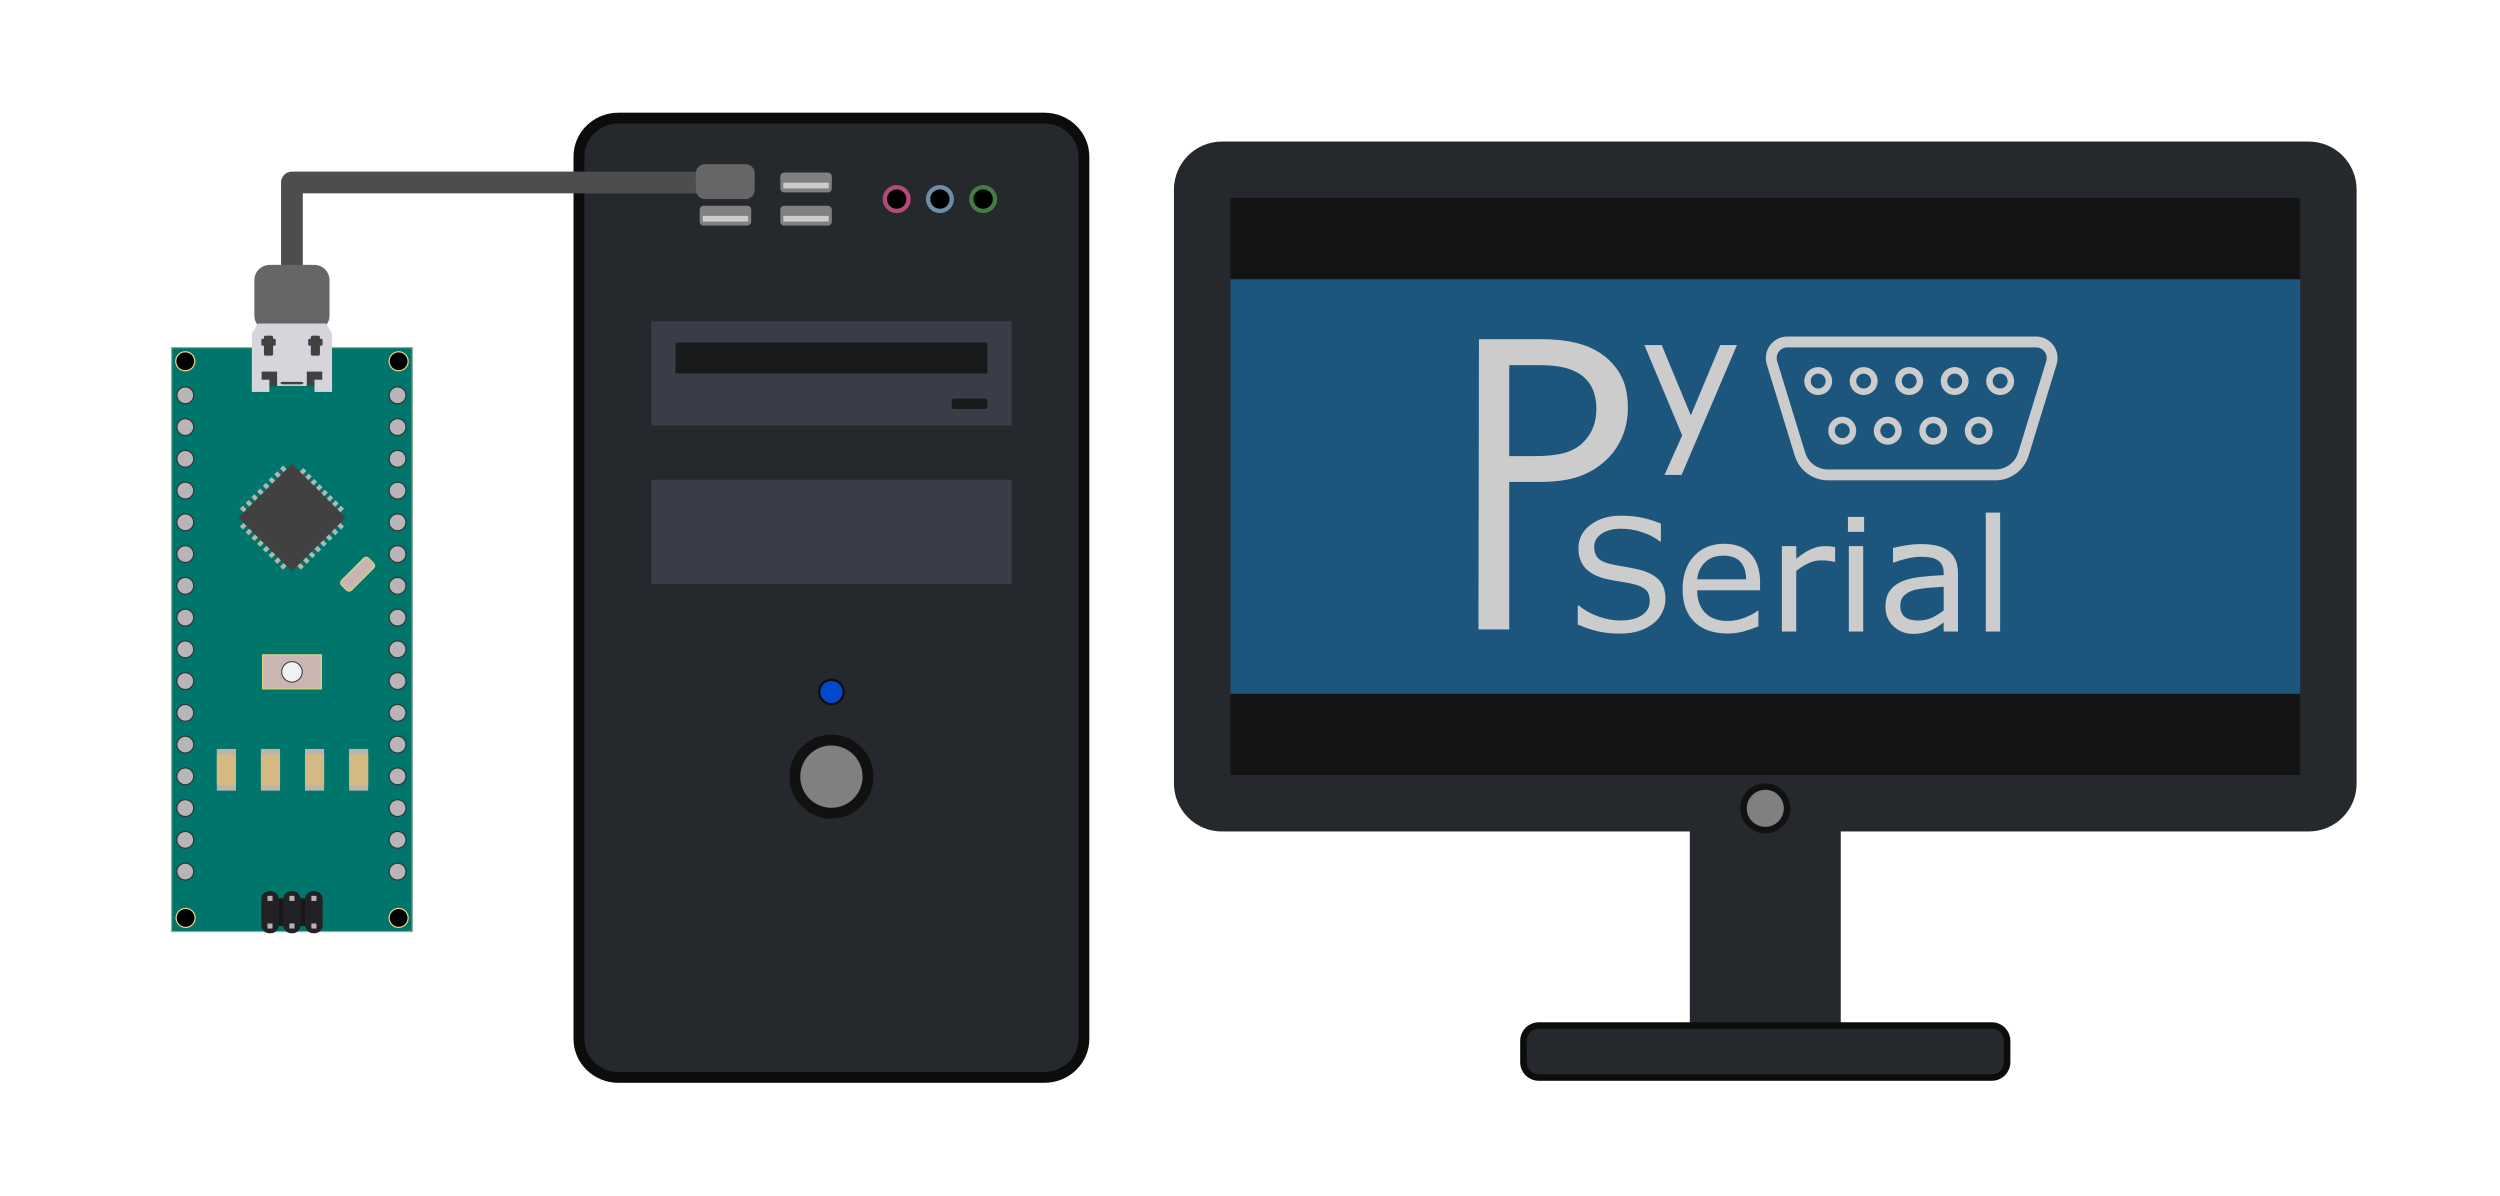
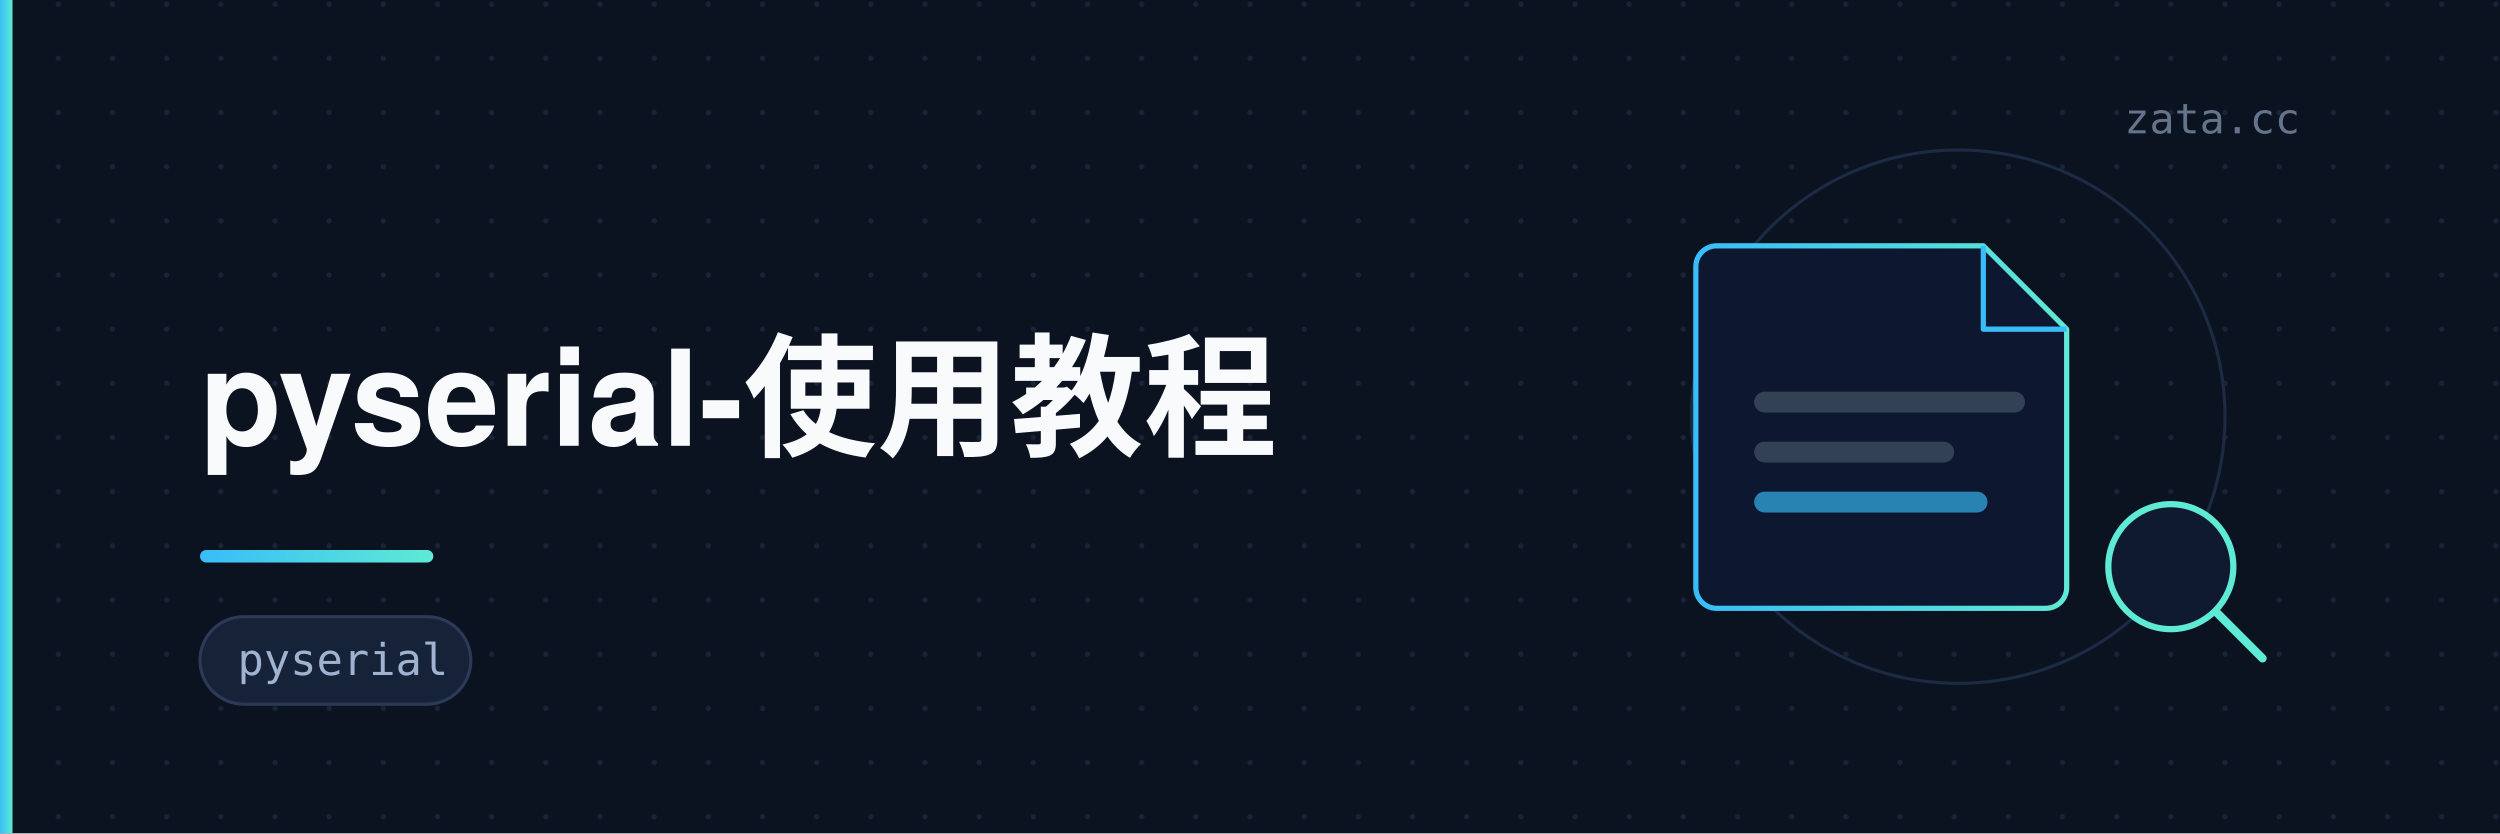
- <svg xmlns="http://www.w3.org/2000/svg" version="1.1" viewBox="0 0 1150 550">
-   <path d="m777.31 369.5h69.433v114.19h-69.433z" style="fill:#25282d;stroke-linejoin:round;stroke-width:23.933" />
-   <path d="m707.8 471.74h208.46c3.885 0 7.013 3.128 7.013 7.013v9.896c0 3.885-3.128 7.013-7.013 7.013h-208.46c-3.885 0-7.013-3.128-7.013-7.013v-9.896c0-3.885 3.128-7.013 7.013-7.013z" style="fill:#25282d;stroke-linejoin:round;stroke-width:3;stroke:#0c0c0d" />
-   <path d="m562.11 78.099h499.84c5.045 0 9.106 2.7 9.106 6.053v279.3c0 3.353-4.061 6.053-9.106 6.053h-499.84c-5.045 0-9.106-2.7-9.106-6.053v-279.3c0-3.353 4.061-6.053 9.106-6.053z" style="fill:#141414" />
-   <path d="m552.23 128.46h519.61v190.69h-519.61z" style="fill:#1c567d;stroke-width:3" />
-   <path d="m562.11 78.099h499.84c5.045 0 9.106 4.061 9.106 9.106v273.19c0 5.045-4.061 9.106-9.106 9.106h-499.84c-5.045 0-9.106-4.061-9.106-9.106v-273.19c0-5.045 4.061-9.106 9.106-9.106z" style="fill:none;stroke-linejoin:round;stroke-width:25.972;stroke:#25282d" />
-   <path d="m822.05 371.83a10.022 10.022 0 0 1-10.022 10.022 10.022 10.022 0 0 1-10.022-10.022 10.022 10.022 0 0 1 10.022-10.022 10.022 10.022 0 0 1 10.022 10.022z" style="fill:#808080;stroke-linejoin:round;stroke-width:3;stroke:#111112" />
-   <path d="m284.52 54.341h195.86c10.09 0 18.213 7.903 18.213 17.72v405.82c0 9.817-8.123 17.72-18.213 17.72h-195.86c-10.09 0-18.213-7.903-18.213-17.72v-405.82c0-9.817 8.123-17.72 18.213-17.72z" style="fill:#25282d;stroke-linejoin:round;stroke-width:5;stroke:#0c0c0d" />
-   <path d="m299.59 220.65h165.72v47.97h-165.72zm0-72.851h165.72v47.97h-165.72z" style="fill:#393d47;stroke-linejoin:round;stroke-width:25.972" />
-   <path d="m399.28 357.26a16.83 16.83 0 0 1-16.83 16.83 16.83 16.83 0 0 1-16.83-16.83 16.83 16.83 0 0 1 16.83-16.83 16.83 16.83 0 0 1 16.83 16.83z" style="fill:#808080;stroke-linejoin:round;stroke-width:5;stroke:#111112" />
-   <path d="m360.75 94.637h20.067c1.009 0 1.821 0.812 1.821 1.821v5.493c0 1.009-0.812 1.821-1.821 1.821h-20.067c-1.009 0-1.821-0.812-1.821-1.821v-5.493c0-1.009 0.812-1.821 1.821-1.821zm0-15.263h20.067c1.009 0 1.821 0.812 1.821 1.821v5.493c0 1.009-0.812 1.821-1.821 1.821h-20.067c-1.009 0-1.821-0.812-1.821-1.821v-5.493c0-1.009 0.812-1.821 1.821-1.821zm-37.081 15.263h20.067c1.009 0 1.821 0.812 1.821 1.821v5.493c0 1.009-0.812 1.821-1.821 1.821h-20.067c-1.009 0-1.821-0.812-1.821-1.821v-5.493c0-1.009 0.812-1.821 1.821-1.821z" style="fill:#808080;stroke-linejoin:round;stroke-width:4.287" />
-   <path d="m457.71 91.574a5.454 5.454 0 0 1-5.454 5.454 5.454 5.454 0 0 1-5.454-5.454 5.454 5.454 0 0 1 5.454-5.454 5.454 5.454 0 0 1 5.454 5.454z" style="stroke-linejoin:round;stroke-width:2;stroke:#427d42" />
-   <path d="m310.73 157.58h143.44v14.203h-143.44zm128.3 25.784h13.885c0.698 0 1.26 0.425 1.26 0.953v2.874c0 0.528-0.562 0.953-1.26 0.953h-13.885c-0.698 0-1.26-0.425-1.26-0.953v-2.874c0-0.528 0.562-0.953 1.26-0.953z" style="fill:#181a1b;stroke-linecap:round;stroke-linejoin:round;stroke-width:5" />
-   <path d="m417.93 91.574a5.454 5.454 0 0 1-5.454 5.454 5.454 5.454 0 0 1-5.454-5.454 5.454 5.454 0 0 1 5.454-5.454 5.454 5.454 0 0 1 5.454 5.454z" style="stroke-linejoin:round;stroke-width:2;stroke:#b34c75" />
-   <path d="m437.82 91.574a5.454 5.454 0 0 1-5.454 5.454 5.454 5.454 0 0 1-5.454-5.454 5.454 5.454 0 0 1 5.454-5.454 5.454 5.454 0 0 1 5.454 5.454z" style="stroke-linejoin:round;stroke-width:2;stroke:#708da8" />
-   <path d="m323.25 99.291h20.9v2.634h-20.9zm37.081 0h20.9v2.634h-20.9zm0-15.263h20.9v2.634h-20.9z" style="fill:#cccccc;stroke-linecap:round;stroke-linejoin:round;stroke-width:2.817" />
-   <path d="m388.06 318.3a5.61 5.61 0 0 1-5.61 5.61 5.61 5.61 0 0 1-5.61-5.61 5.61 5.61 0 0 1 5.61-5.61 5.61 5.61 0 0 1 5.61 5.61z" style="fill:#0048cc;stroke-linecap:round;stroke-linejoin:round;stroke:#0c0c0d" />
-   <path d="m321.84 83.942h-187.55c-1e-5 0.713 9e-5 45.481 9e-5 45.481" style="fill:none;stroke-linecap:round;stroke-linejoin:round;stroke-width:10;stroke:#4d4d4d" />
-   <path d="m124.02 121.84h20.551c3.885 0 7.013 3.128 7.013 7.013v16.32c0 3.885-3.128 7.013-7.013 7.013h-20.551c-3.885 0-7.013-3.128-7.013-7.013v-16.32c0-3.885 3.128-7.013 7.013-7.013z" style="fill:#666666;stroke-linecap:round;stroke-linejoin:round;stroke-width:10" />
-   <path d="m324.29 75.533h18.672c2.331 0 4.207 1.877 4.207 4.207v7.626c0 2.331-1.877 4.207-4.207 4.207h-18.672c-2.331 0-4.207-1.877-4.207-4.207v-7.626c0-2.331 1.877-4.207 4.207-4.207z" style="fill:#666666;stroke-linecap:round;stroke-linejoin:round;stroke-width:7.743" />
-   <path d="m78.942 159.89h110.71v268.63h-110.71z" style="fill:#00756b;stroke-linecap:round;stroke-width:.554;stroke:#93ac93" />
-   <path d="m118.56 148.83-1.363 2.344-1.348 2.319v26.803h8.065v-2.768h20.762v2.768h8.065l-1e-3 -26.759c-0.451-0.791-0.909-1.582-1.362-2.372l-1.348-2.352z" style="fill:#d7d4db" />
-   <path d="m148.24 170.94v3.746h-3.561v2.904h-3.561v-6.649h3.561zm-27.889-3e-3v3.746h3.561v2.904h3.561v-6.649h-3.561zm9.715 4.726h8.453c0.582 0 1.05 0.249 1.05 0.558s-0.468 0.558-1.05 0.558h-8.453c-0.582 0-1.05-0.249-1.05-0.558s0.468-0.558 1.05-0.558z" style="fill:#414141" />
-   <path d="m143.67 154.42c-0.388 0-0.699 0.313-0.699 0.701v0.717h-0.617c-0.329 0-0.594 0.266-0.594 0.596v1.986c0 0.329 0.264 0.596 0.594 0.596h0.617v3.893c0 0.388 0.311 0.701 0.699 0.701h2.801c0.388 0 0.701-0.313 0.701-0.701v-3.893h0.615c0.329 0 0.596-0.266 0.596-0.596v-1.986c0-0.329-0.266-0.596-0.596-0.596h-0.615v-0.717c0-0.388-0.313-0.701-0.701-0.701zm-21.553 0c-0.388 0-0.699 0.313-0.699 0.701v0.717h-0.617c-0.329 0-0.594 0.266-0.594 0.596v1.986c0 0.329 0.264 0.596 0.594 0.596h0.617v3.893c0 0.388 0.311 0.701 0.699 0.701h2.801c0.388 0 0.699-0.313 0.699-0.701v-3.893h0.617c0.329 0 0.594-0.266 0.594-0.596v-1.986c0-0.329-0.264-0.596-0.594-0.596h-0.617v-0.717c0-0.388-0.311-0.701-0.699-0.701z" style="fill:#414141;stroke-width:.55" />
-   <path d="m89.768 422.24a4.379 4.379 0 0 1-4.379 4.379 4.379 4.379 0 0 1-4.379-4.379 4.379 4.379 0 0 1 4.379-4.379 4.379 4.379 0 0 1 4.379 4.379zm97.977 0a4.379 4.379 0 0 1-4.379 4.379 4.379 4.379 0 0 1-4.379-4.379 4.379 4.379 0 0 1 4.379-4.379 4.379 4.379 0 0 1 4.379 4.379zm0-256.05a4.379 4.379 0 0 1-4.379 4.379 4.379 4.379 0 0 1-4.379-4.379 4.379 4.379 0 0 1 4.379-4.379 4.379 4.379 0 0 1 4.379 4.379zm-98.142 0a4.379 4.379 0 0 1-4.379 4.379 4.379 4.379 0 0 1-4.379-4.379 4.379 4.379 0 0 1 4.379-4.379 4.379 4.379 0 0 1 4.379 4.379z" style="stroke-linecap:round;stroke-width:.554;stroke:#f3d581" />
-   <path d="m120.78 301.25h27.036v15.612h-27.036zm36.395-34.278 10.165-10.165c0.609-0.609 1.589-0.609 2.197 0l2.28 2.28c0.609 0.609 0.609 1.589 0 2.197l-10.165 10.165c-0.609 0.609-1.589 0.609-2.197 0l-2.28-2.28c-0.609-0.609-0.609-1.589 0-2.197z" style="fill:#c9b6b0;stroke-linecap:round;stroke-width:.554;stroke:#e3d17e" />
-   <path d="m139.01 309.06a4.712 4.712 0 0 1-4.712 4.712 4.712 4.712 0 0 1-4.712-4.712 4.712 4.712 0 0 1 4.712-4.712 4.712 4.712 0 0 1 4.712 4.712z" style="fill:#f2f2f2;stroke-linecap:round;stroke-width:.462;stroke:#333333" />
-   <path d="m160.56 344.52h8.8v19.184h-8.8zm-20.272 0h8.8v19.184h-8.8zm-20.272 0h8.8v19.184h-8.8zm-20.272 0h8.8v19.184h-8.8z" style="fill:#b9b4ac;stroke-linecap:round;stroke-width:1.137" />
-   <path d="m160.56 347.02h8.8v14.171h-8.8zm-20.272 0h8.8v14.171h-8.8zm-20.272 0h8.8v14.171h-8.8zm-20.272 0h8.8v14.171h-8.8z" style="fill:#d4b982;stroke-linecap:round;stroke-width:.977" />
-   <path d="m124.2 413.24h20.197v12.712h-20.197z" style="fill:#1a191a;stroke-linecap:round;stroke-width:.462" />
-   <path d="m144.24 409.89h0.31c2.152 0 3.884 1.732 3.884 3.884v11.656c0 2.152-1.732 3.884-3.884 3.884h-0.31c-2.152 0-3.884-1.732-3.884-3.884v-11.656c0-2.152 1.732-3.884 3.884-3.884zm-10.098 0h0.31c2.152 0 3.884 1.732 3.884 3.884v11.656c0 2.152-1.732 3.884-3.884 3.884h-0.31c-2.152 0-3.884-1.732-3.884-3.884v-11.656c0-2.152 1.732-3.884 3.884-3.884zm-10.098 0h0.31c2.152 0 3.884 1.732 3.884 3.884v11.656c0 2.152-1.732 3.884-3.884 3.884h-0.31c-2.152 0-3.884-1.732-3.884-3.884v-11.656c0-2.152 1.732-3.884 3.884-3.884z" style="fill:#222126;stroke-linecap:round;stroke-width:.554" />
-   <path d="m143.23 412.08h2.33v2.33h-2.33zm-10.098 0h2.33v2.33h-2.33zm-10.098 0h2.33v2.33h-2.33zm20.197 12.712h2.33v2.33h-2.33zm-10.098 0h2.33v2.33h-2.33zm-10.098 0h2.33v2.33h-2.33z" style="fill:#b9b4ac;stroke-linecap:round;stroke-width:.936" />
-   <path d="m186.76 400.94a3.884 3.884 0 0 1-3.884 3.884 3.884 3.884 0 0 1-3.884-3.884 3.884 3.884 0 0 1 3.884-3.884 3.884 3.884 0 0 1 3.884 3.884zm0-14.606a3.884 3.884 0 0 1-3.884 3.884 3.884 3.884 0 0 1-3.884-3.884 3.884 3.884 0 0 1 3.884-3.884 3.884 3.884 0 0 1 3.884 3.884zm0-14.606a3.884 3.884 0 0 1-3.884 3.884 3.884 3.884 0 0 1-3.884-3.884 3.884 3.884 0 0 1 3.884-3.884 3.884 3.884 0 0 1 3.884 3.884zm0-14.606a3.884 3.884 0 0 1-3.884 3.884 3.884 3.884 0 0 1-3.884-3.884 3.884 3.884 0 0 1 3.884-3.884 3.884 3.884 0 0 1 3.884 3.884zm0-14.606a3.884 3.884 0 0 1-3.884 3.884 3.884 3.884 0 0 1-3.884-3.884 3.884 3.884 0 0 1 3.884-3.884 3.884 3.884 0 0 1 3.884 3.884zm0-14.606a3.884 3.884 0 0 1-3.884 3.884 3.884 3.884 0 0 1-3.884-3.884 3.884 3.884 0 0 1 3.884-3.884 3.884 3.884 0 0 1 3.884 3.884zm0-14.606a3.884 3.884 0 0 1-3.884 3.884 3.884 3.884 0 0 1-3.884-3.884 3.884 3.884 0 0 1 3.884-3.884 3.884 3.884 0 0 1 3.884 3.884zm0-14.606a3.884 3.884 0 0 1-3.884 3.884 3.884 3.884 0 0 1-3.884-3.884 3.884 3.884 0 0 1 3.884-3.884 3.884 3.884 0 0 1 3.884 3.884zm0-14.606a3.884 3.884 0 0 1-3.884 3.884 3.884 3.884 0 0 1-3.884-3.884 3.884 3.884 0 0 1 3.884-3.884 3.884 3.884 0 0 1 3.884 3.884zm0-14.606a3.884 3.884 0 0 1-3.884 3.884 3.884 3.884 0 0 1-3.884-3.884 3.884 3.884 0 0 1 3.884-3.884 3.884 3.884 0 0 1 3.884 3.884zm0-14.606a3.884 3.884 0 0 1-3.884 3.884 3.884 3.884 0 0 1-3.884-3.884 3.884 3.884 0 0 1 3.884-3.884 3.884 3.884 0 0 1 3.884 3.884zm0-14.606a3.884 3.884 0 0 1-3.884 3.884 3.884 3.884 0 0 1-3.884-3.884 3.884 3.884 0 0 1 3.884-3.884 3.884 3.884 0 0 1 3.884 3.884zm0-14.606a3.884 3.884 0 0 1-3.884 3.884 3.884 3.884 0 0 1-3.884-3.884 3.884 3.884 0 0 1 3.884-3.884 3.884 3.884 0 0 1 3.884 3.884zm0-14.606a3.884 3.884 0 0 1-3.884 3.884 3.884 3.884 0 0 1-3.884-3.884 3.884 3.884 0 0 1 3.884-3.884 3.884 3.884 0 0 1 3.884 3.884zm0-14.606a3.884 3.884 0 0 1-3.884 3.884 3.884 3.884 0 0 1-3.884-3.884 3.884 3.884 0 0 1 3.884-3.884 3.884 3.884 0 0 1 3.884 3.884zm0-14.606a3.884 3.884 0 0 1-3.884 3.884 3.884 3.884 0 0 1-3.884-3.884 3.884 3.884 0 0 1 3.884-3.884 3.884 3.884 0 0 1 3.884 3.884zm-97.647 219.09a3.884 3.884 0 0 1-3.884 3.884 3.884 3.884 0 0 1-3.884-3.884 3.884 3.884 0 0 1 3.884-3.884 3.884 3.884 0 0 1 3.884 3.884zm0-14.606a3.884 3.884 0 0 1-3.884 3.884 3.884 3.884 0 0 1-3.884-3.884 3.884 3.884 0 0 1 3.884-3.884 3.884 3.884 0 0 1 3.884 3.884zm0-14.606a3.884 3.884 0 0 1-3.884 3.884 3.884 3.884 0 0 1-3.884-3.884 3.884 3.884 0 0 1 3.884-3.884 3.884 3.884 0 0 1 3.884 3.884zm0-14.606a3.884 3.884 0 0 1-3.884 3.884 3.884 3.884 0 0 1-3.884-3.884 3.884 3.884 0 0 1 3.884-3.884 3.884 3.884 0 0 1 3.884 3.884zm0-14.606a3.884 3.884 0 0 1-3.884 3.884 3.884 3.884 0 0 1-3.884-3.884 3.884 3.884 0 0 1 3.884-3.884 3.884 3.884 0 0 1 3.884 3.884zm0-14.606a3.884 3.884 0 0 1-3.884 3.884 3.884 3.884 0 0 1-3.884-3.884 3.884 3.884 0 0 1 3.884-3.884 3.884 3.884 0 0 1 3.884 3.884zm0-14.606a3.884 3.884 0 0 1-3.884 3.884 3.884 3.884 0 0 1-3.884-3.884 3.884 3.884 0 0 1 3.884-3.884 3.884 3.884 0 0 1 3.884 3.884zm0-14.606a3.884 3.884 0 0 1-3.884 3.884 3.884 3.884 0 0 1-3.884-3.884 3.884 3.884 0 0 1 3.884-3.884 3.884 3.884 0 0 1 3.884 3.884zm0-14.606a3.884 3.884 0 0 1-3.884 3.884 3.884 3.884 0 0 1-3.884-3.884 3.884 3.884 0 0 1 3.884-3.884 3.884 3.884 0 0 1 3.884 3.884zm0-14.606a3.884 3.884 0 0 1-3.884 3.884 3.884 3.884 0 0 1-3.884-3.884 3.884 3.884 0 0 1 3.884-3.884 3.884 3.884 0 0 1 3.884 3.884zm0-14.606a3.884 3.884 0 0 1-3.884 3.884 3.884 3.884 0 0 1-3.884-3.884 3.884 3.884 0 0 1 3.884-3.884 3.884 3.884 0 0 1 3.884 3.884zm0-14.606a3.884 3.884 0 0 1-3.884 3.884 3.884 3.884 0 0 1-3.884-3.884 3.884 3.884 0 0 1 3.884-3.884 3.884 3.884 0 0 1 3.884 3.884zm0-14.606a3.884 3.884 0 0 1-3.884 3.884 3.884 3.884 0 0 1-3.884-3.884 3.884 3.884 0 0 1 3.884-3.884 3.884 3.884 0 0 1 3.884 3.884zm0-14.606a3.884 3.884 0 0 1-3.884 3.884 3.884 3.884 0 0 1-3.884-3.884 3.884 3.884 0 0 1 3.884-3.884 3.884 3.884 0 0 1 3.884 3.884zm0-14.606a3.884 3.884 0 0 1-3.884 3.884 3.884 3.884 0 0 1-3.884-3.884 3.884 3.884 0 0 1 3.884-3.884 3.884 3.884 0 0 1 3.884 3.884zm0-14.606a3.884 3.884 0 0 1-3.884 3.884 3.884 3.884 0 0 1-3.884-3.884 3.884 3.884 0 0 1 3.884-3.884 3.884 3.884 0 0 1 3.884 3.884z" style="fill:#b9b4b8;stroke-linecap:round;stroke-width:.554;stroke:#333333" />
-   <path d="m159.05 238.1-24.751 24.751-24.751-24.751 24.751-24.751z" style="fill:#414141;stroke-linecap:round;stroke-width:.554" />
-   <path d="m112.01 240.56 1.373 1.373-1.648 1.648-1.373-1.373zm2.637 2.637 1.373 1.373-1.648 1.648-1.373-1.373zm2.637 2.637 1.373 1.373-1.648 1.648-1.373-1.373zm2.637 2.637 1.373 1.373-1.648 1.648-1.373-1.373zm2.637 2.637 1.373 1.373-1.648 1.648-1.373-1.373zm2.637 2.637 1.373 1.373-1.648 1.648-1.373-1.373zm2.637 2.637 1.373 1.373-1.648 1.648-1.373-1.373zm2.637 2.637 1.373 1.373-1.648 1.648-1.373-1.373zm9.068-43.73 1.373 1.373-1.648 1.648-1.373-1.373zm2.523 2.523 1.373 1.373-1.648 1.648-1.373-1.373zm2.468 2.468 1.373 1.373-1.648 1.648-1.373-1.373zm2.468 2.468 1.373 1.373-1.648 1.648-1.373-1.373zm2.468 2.468 1.373 1.373-1.648 1.648-1.373-1.373zm2.468 2.468 1.373 1.373-1.648 1.648-1.373-1.373zm2.468 2.468 1.373 1.373-1.648 1.648-1.373-1.373zm-14.616 30.515-1.373 1.373-1.648-1.648 1.373-1.373zm2.637-2.637-1.373 1.373-1.648-1.648 1.373-1.373zm2.637-2.637-1.373 1.373-1.648-1.648 1.373-1.373zm2.637-2.637-1.373 1.373-1.648-1.648 1.373-1.373zm2.637-2.637-1.373 1.373-1.648-1.648 1.373-1.373zm2.637-2.637-1.373 1.373-1.648-1.648 1.373-1.373zm2.637-2.637-1.373 1.373-1.648-1.648 1.373-1.373zm1.264-12.226 1.373 1.373-1.648 1.648-1.373-1.373zm1.373 9.589-1.373 1.373-1.648-1.648 1.373-1.373zm-42.22-10.578-1.373 1.373-1.648-1.648 1.373-1.373zm2.637-2.637-1.373 1.373-1.648-1.648 1.373-1.373zm2.637-2.637-1.373 1.373-1.648-1.648 1.373-1.373zm2.637-2.637-1.373 1.373-1.648-1.648 1.373-1.373zm2.637-2.637-1.373 1.373-1.648-1.648 1.373-1.373zm2.637-2.637-1.373 1.373-1.648-1.648 1.373-1.373zm-15.821 15.821-1.373 1.373-1.648-1.648 1.373-1.373zm18.457-18.457-1.373 1.373-1.648-1.648 1.373-1.373z" style="fill:#b9b4ac;stroke-linecap:round;stroke-width:.599" />
-   <path d="m920.07 290.5h-6.609v-54.703h6.609zm-19.406 0h-6.574v-4.184q-0.879 0.598-2.391 1.688-1.477 1.055-2.883 1.688-1.652 0.809-3.797 1.336-2.144 0.562-5.027 0.562-5.309 0-9-3.516-3.691-3.516-3.691-8.965 0-4.465 1.898-7.207 1.934-2.777 5.484-4.359 3.586-1.582 8.613-2.144 5.027-0.562 10.793-0.844v-1.02q0-2.25-0.809-3.727-0.773-1.477-2.25-2.32-1.406-0.809-3.375-1.09t-4.113-0.281q-2.602 0-5.801 0.703-3.199 0.668-6.609 1.969h-0.352v-6.715q1.934-0.527 5.59-1.16 3.656-0.633 7.207-0.633 4.148 0 7.207 0.703 3.094 0.668 5.344 2.32 2.215 1.617 3.375 4.184 1.16 2.566 1.16 6.363zm-6.574-9.668v-10.934q-3.023 0.176-7.137 0.527-4.078 0.352-6.469 1.02-2.848 0.809-4.606 2.531-1.758 1.688-1.758 4.676 0 3.375 2.039 5.098 2.039 1.688 6.223 1.688 3.481 0 6.363-1.336 2.883-1.371 5.344-3.269zm-36.598-36.176h-7.453v-6.856h7.453zm-0.422 45.844h-6.609v-39.27h6.609zm-12.902-32.062h-0.352q-1.477-0.352-2.883-0.492-1.371-0.176-3.269-0.176-3.059 0-5.906 1.371-2.848 1.336-5.484 3.481v27.879h-6.609v-39.27h6.609v5.801q3.938-3.164 6.926-4.465 3.023-1.336 6.152-1.336 1.723 0 2.496 0.105 0.773 0.07 2.32 0.316zm-34.523 13.113h-28.934q0 3.621 1.09 6.328 1.09 2.672 2.988 4.394 1.828 1.688 4.324 2.531 2.531 0.844 5.555 0.844 4.008 0 8.051-1.582 4.078-1.617 5.801-3.164h0.352v7.207q-3.34 1.406-6.82 2.356t-7.312 0.949q-9.773 0-15.258-5.273-5.484-5.309-5.484-15.047 0-9.633 5.238-15.293 5.273-5.66 13.852-5.66 7.945 0 12.234 4.641 4.324 4.641 4.324 13.184zm-6.434-5.062q-0.035-5.203-2.637-8.051-2.566-2.848-7.84-2.848-5.309 0-8.473 3.129-3.129 3.129-3.551 7.769zm-37.09 9.07q0 3.059-1.441 6.047-1.406 2.988-3.973 5.062-2.812 2.25-6.574 3.516-3.727 1.266-9 1.266-5.66 0-10.195-1.055-4.5-1.055-9.176-3.129v-8.719h0.492q3.973 3.305 9.176 5.098 5.203 1.793 9.773 1.793 6.469 0 10.055-2.426 3.621-2.426 3.621-6.469 0-3.481-1.723-5.133-1.688-1.652-5.168-2.566-2.637-0.703-5.731-1.16-3.059-0.457-6.504-1.16-6.961-1.477-10.336-5.027-3.34-3.586-3.34-9.316 0-6.574 5.555-10.758 5.555-4.219 14.098-4.219 5.519 0 10.125 1.055 4.606 1.055 8.156 2.602v8.227h-0.492q-2.988-2.531-7.875-4.184-4.852-1.688-9.949-1.688-5.59 0-9 2.32-3.375 2.32-3.375 5.977 0 3.269 1.688 5.133 1.688 1.863 5.941 2.848 2.25 0.492 6.398 1.195 4.148 0.703 7.031 1.441 5.836 1.547 8.789 4.676 2.953 3.129 2.953 8.754zm32.878-116.82-25.469 59.727h-7.852l8.125-18.203-17.383-41.523h7.969l13.398 32.344 13.516-32.344zm-50.186 28.921c0 4.641-0.82 8.953-2.461 12.938-1.594 3.938-3.844 7.359-6.75 10.266-3.609 3.609-7.875 6.328-12.797 8.156-4.922 1.781-11.133 2.672-18.633 2.672h-13.922v67.872h-14.162l0.24-133.54h28.406c6.281 0 11.602 0.539 15.961 1.617 4.359 1.031 8.227 2.672 11.602 4.922 3.984 2.672 7.055 6 9.211 9.984 2.203 3.984 3.305 9.023 3.305 15.117zm-14.484 0.352c0-3.609-0.633-6.75-1.898-9.422-1.266-2.672-3.188-4.852-5.766-6.539-2.25-1.453-4.828-2.484-7.734-3.094-2.859-0.656-6.492-0.984-10.898-0.984h-13.781v41.836h11.742c5.625 0 10.195-0.492 13.711-1.477 3.516-1.031 6.375-2.648 8.578-4.852 2.203-2.25 3.75-4.617 4.641-7.102 0.938-2.484 1.406-5.273 1.406-8.367z" style="fill:#cccccc;font-family:Verdana;font-size:72px;line-height:2;stroke-width:5;text-align:center;text-anchor:middle" />
-   <path d="m822.17 157.3h114.41a7.396 7.396 0 0 1 7.072 9.562l-12.872 42.037a13.52 13.52 0 0 1-12.928 9.562h-76.95a13.52 13.52 0 0 1-12.928-9.562l-12.872-42.037a7.396 7.396 0 0 1 7.072-9.562z" style="fill:none;stroke-width:5;stroke:#cccccc" />
-   <path d="m915.14 198.12a4.93 4.93 0 0 1-4.93 4.93 4.93 4.93 0 0 1-4.93-4.93 4.93 4.93 0 0 1 4.93-4.93 4.93 4.93 0 0 1 4.93 4.93zm-20.924 0a4.93 4.93 0 0 1-4.93 4.93 4.93 4.93 0 0 1-4.93-4.93 4.93 4.93 0 0 1 4.93-4.93 4.93 4.93 0 0 1 4.93 4.93zm-20.924 0a4.93 4.93 0 0 1-4.93 4.93 4.93 4.93 0 0 1-4.93-4.93 4.93 4.93 0 0 1 4.93-4.93 4.93 4.93 0 0 1 4.93 4.93zm-20.924 0a4.93 4.93 0 0 1-4.93 4.93 4.93 4.93 0 0 1-4.93-4.93 4.93 4.93 0 0 1 4.93-4.93 4.93 4.93 0 0 1 4.93 4.93zm72.631-22.838a4.93 4.93 0 0 1-4.93 4.93 4.93 4.93 0 0 1-4.93-4.93 4.93 4.93 0 0 1 4.93-4.93 4.93 4.93 0 0 1 4.93 4.93zm-20.924 0a4.93 4.93 0 0 1-4.93 4.93 4.93 4.93 0 0 1-4.93-4.93 4.93 4.93 0 0 1 4.93-4.93 4.93 4.93 0 0 1 4.93 4.93zm-20.924 0a4.93 4.93 0 0 1-4.93 4.93 4.93 4.93 0 0 1-4.93-4.93 4.93 4.93 0 0 1 4.93-4.93 4.93 4.93 0 0 1 4.93 4.93zm-20.924 0a4.93 4.93 0 0 1-4.93 4.93 4.93 4.93 0 0 1-4.93-4.93 4.93 4.93 0 0 1 4.93-4.93 4.93 4.93 0 0 1 4.93 4.93zm-20.924 0a4.93 4.93 0 0 1-4.93 4.93 4.93 4.93 0 0 1-4.93-4.93 4.93 4.93 0 0 1 4.93-4.93 4.93 4.93 0 0 1 4.93 4.93z" style="fill:none;stroke-width:3;stroke:#cccccc" />
+ <svg xmlns="http://www.w3.org/2000/svg" width="1200" height="400" viewBox="0 0 1200 400" role="img" aria-label="pyserial-使用教程">
+   <defs>
+     <linearGradient id="accent" x1="0%" y1="0%" x2="100%" y2="0%">
+       <stop offset="0%" stop-color="#38BDF8" />
+       <stop offset="100%" stop-color="#5EEAD4" />
+     </linearGradient>
+     <pattern id="dots" width="26" height="26" patternUnits="userSpaceOnUse">
+       <circle cx="2" cy="2" r="1.3" fill="#26324a" />
+     </pattern>
+   </defs>
+   <rect width="1200" height="400" fill="#0B1220" />
+   <rect width="1200" height="400" fill="url(#dots)" opacity="0.55" />
+   <rect x="0" y="0" width="6" height="400" fill="url(#accent)" />
+   <text x="1104" y="64" text-anchor="end" font-family="ui-monospace,'SF Mono',Menlo,monospace" font-size="20" fill="#64748B">zata.cc</text>
+   <circle cx="940" cy="200" r="128" fill="none" stroke="#1c2a44" stroke-width="1.5" />
+   <path d="M824 118 h128 l40 40 v124 a10 10 0 0 1 -10 10 h-158 a10 10 0 0 1 -10 -10 v-154 a10 10 0 0 1 10 -10 z" fill="#0e1730" stroke="url(#accent)" stroke-width="2.5" stroke-linejoin="round" />
+   <path d="M952 118 v40 h40" fill="none" stroke="#38BDF8" stroke-width="2.5" stroke-linejoin="round" />
+   <rect x="842" y="188" width="130" height="10" rx="5" fill="#334155" />
+   <rect x="842" y="212" width="96" height="10" rx="5" fill="#334155" />
+   <rect x="842" y="236" width="112" height="10" rx="5" fill="#38BDF8" opacity="0.65" />
+   <circle cx="1042" cy="272" r="30" fill="#101a2e" stroke="#5EEAD4" stroke-width="3" />
+   <line x1="1064" y1="294" x2="1086" y2="316" stroke="#5EEAD4" stroke-width="4" stroke-linecap="round" />
+   <text x="96" y="214" font-family="'PingFang SC','Noto Sans SC','Helvetica Neue',sans-serif" font-size="64" font-weight="700" fill="#F8FAFC">pyserial-使用教程</text>
+   <rect x="96" y="264" width="112" height="6" rx="3" fill="url(#accent)" />
+   <rect x="96" y="296" width="130" height="42" rx="21" fill="#152238" stroke="#2c3a58" stroke-width="1.5" />
+   <text x="114" y="324" font-family="ui-monospace,'SF Mono',Menlo,monospace" font-size="21" fill="#9FB3D1">pyserial</text>
</svg>
